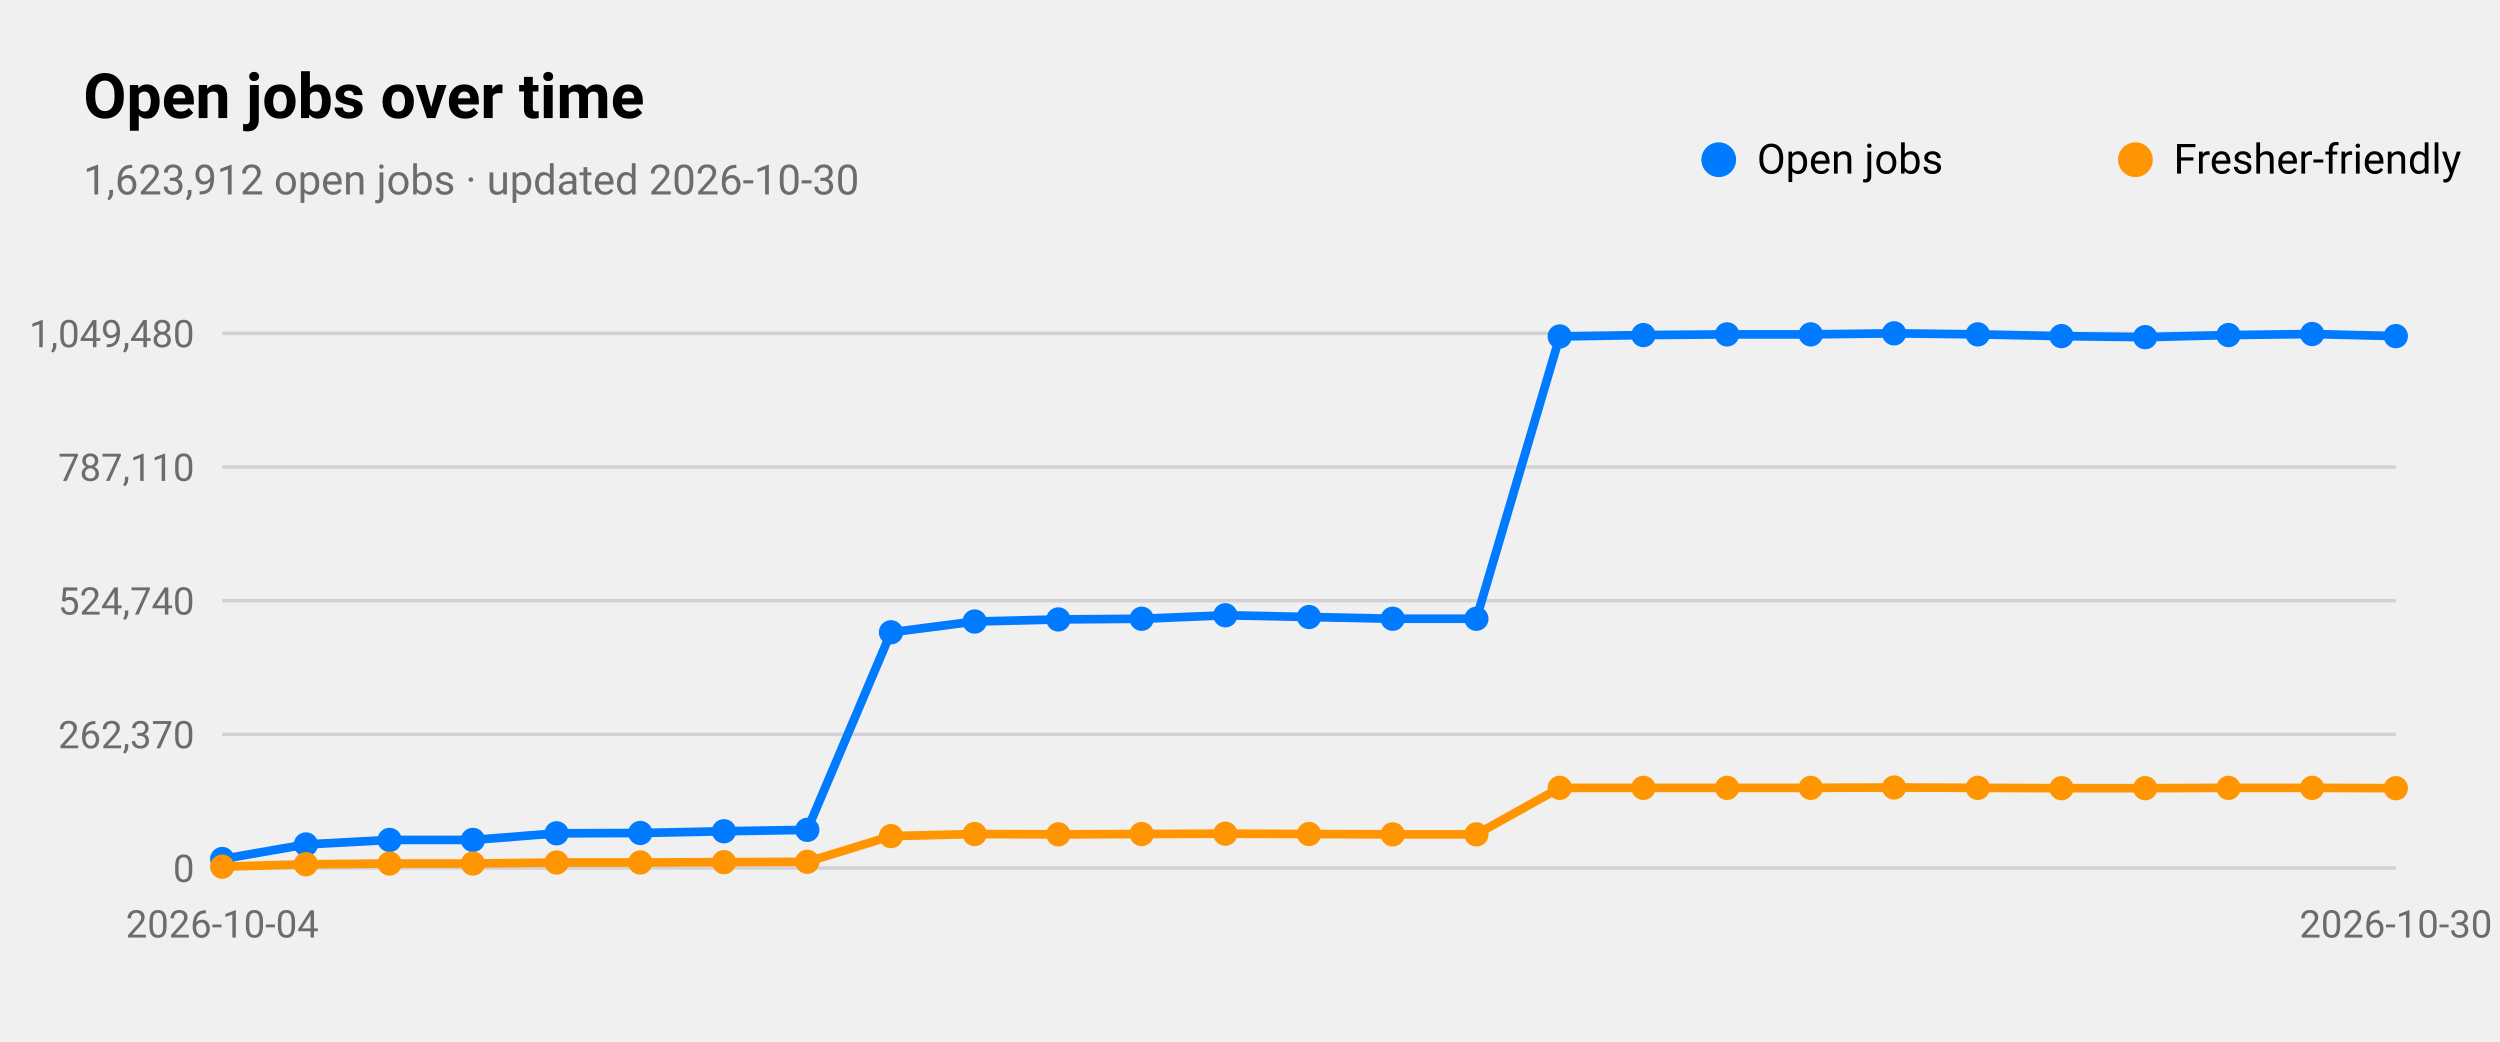
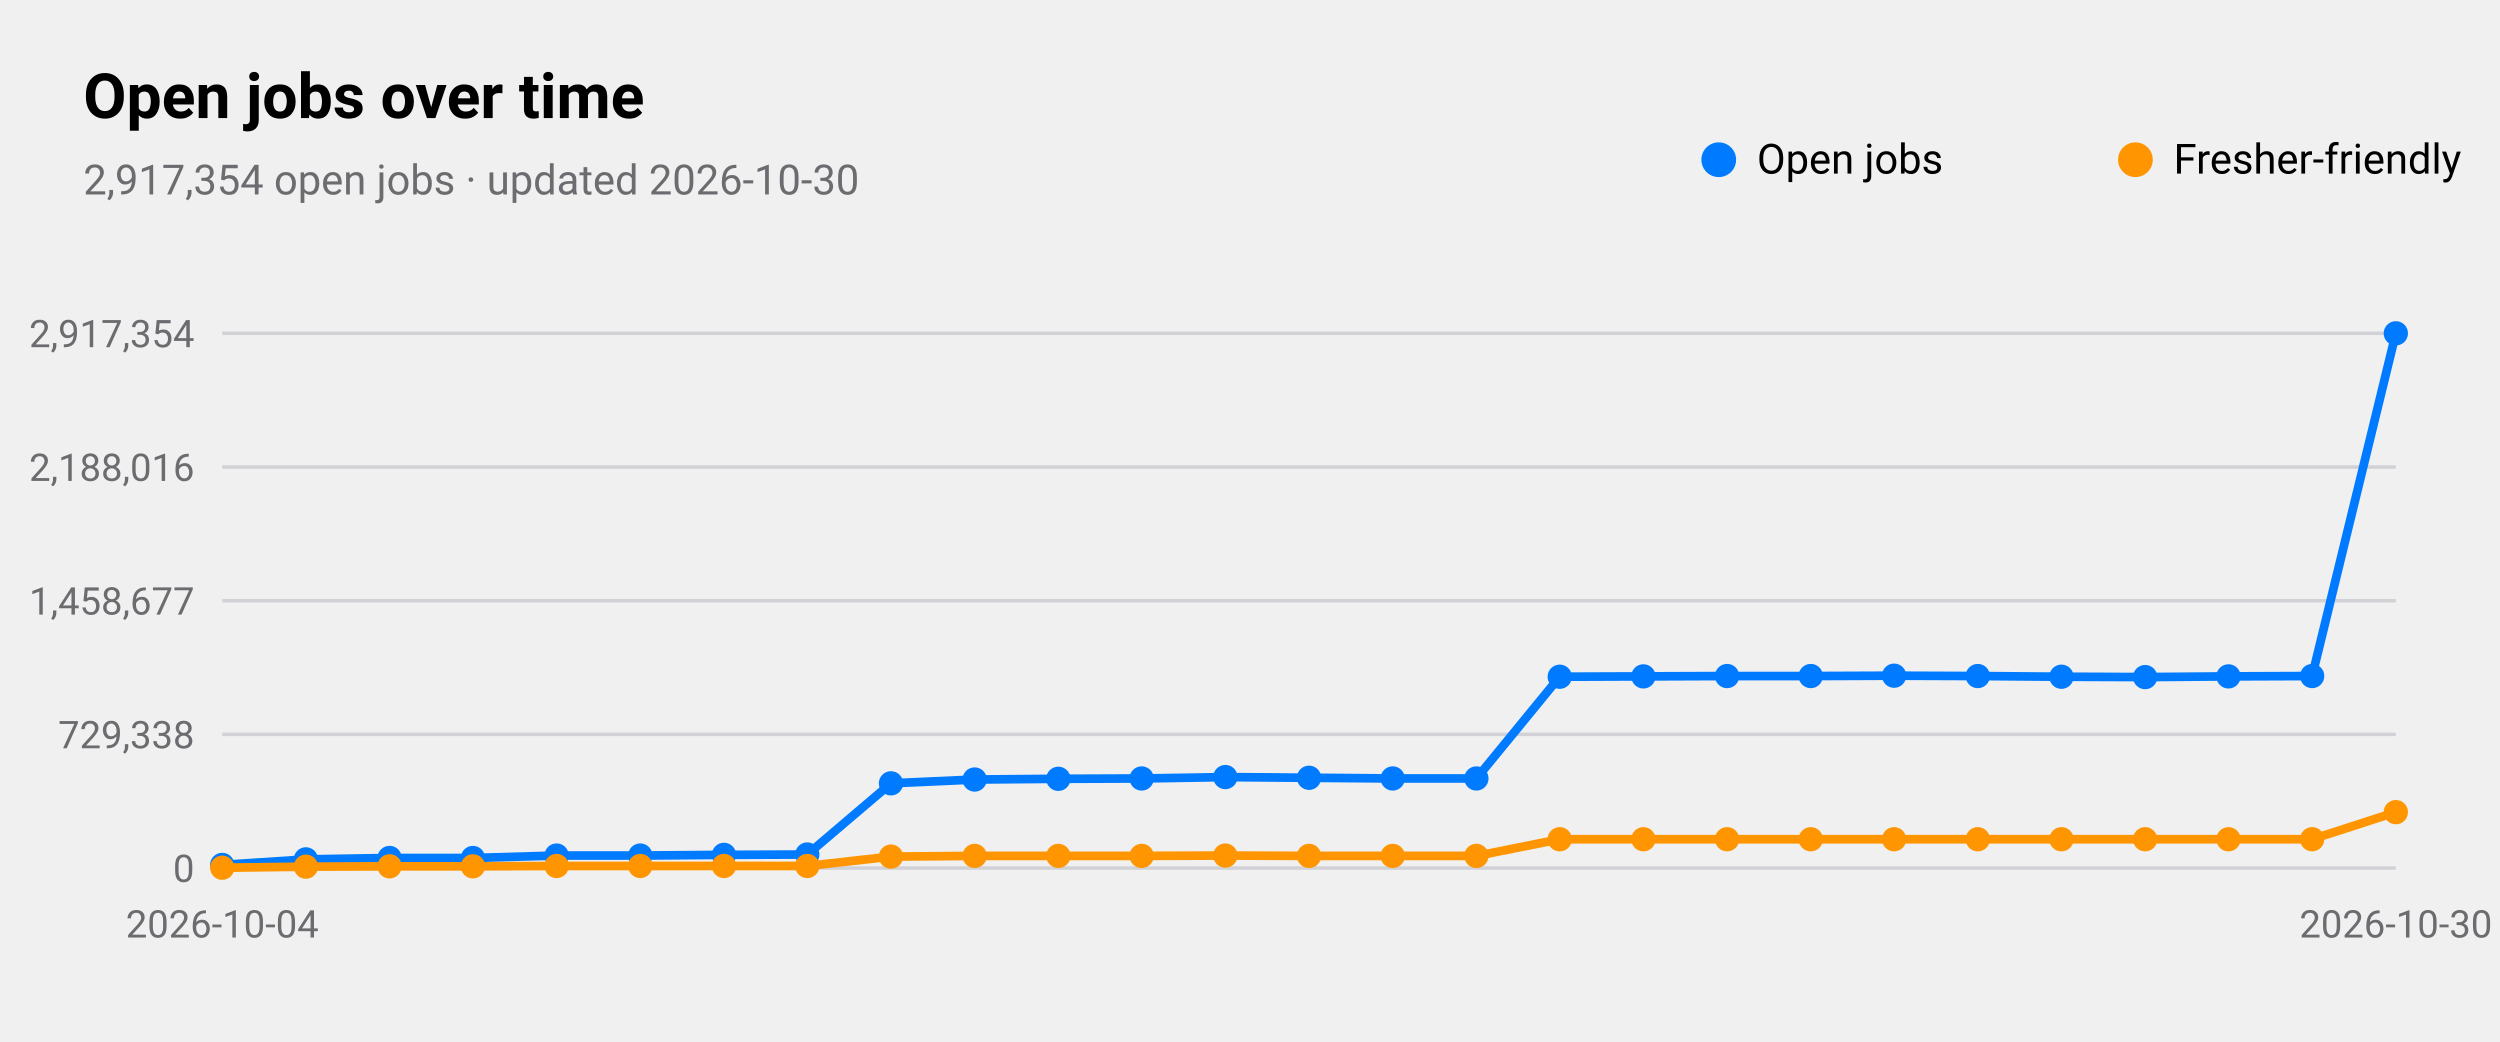
<svg xmlns="http://www.w3.org/2000/svg" viewBox="0 0 720 300" width="720" height="300" role="img" aria-label="Open jobs over time">
  <style>
text{font-family:-apple-system,BlinkMacSystemFont,"SF Pro Text","Helvetica Neue","Segoe UI",Roboto,sans-serif;fill:#000}
.sub,.val,.axis{fill:#6c6c70}.bar{fill:#007aff}.track{fill:#e5e5ea}.grid{stroke:#d1d1d6}
.l1{fill:none;stroke:#007aff;stroke-width:2.5}.d1{fill:#007aff}.l2{fill:none;stroke:#ff9500;stroke-width:2.5}.d2{fill:#ff9500}
.l3{fill:none;stroke:#34c759;stroke-width:2.5}.d3{fill:#34c759}.l4{fill:none;stroke:#af52de;stroke-width:2.5}.d4{fill:#af52de}
.l5{fill:none;stroke:#ff3b30;stroke-width:2.5}.d5{fill:#ff3b30}.l6{fill:none;stroke:#00b8d4;stroke-width:2.5}.d6{fill:#00b8d4}
@media(prefers-color-scheme:dark){text{fill:#fff}.sub,.val,.axis{fill:#98989d}.bar{fill:#0a84ff}.track{fill:#2c2c2e}.grid{stroke:#38383a}
.l1{stroke:#0a84ff}.d1{fill:#0a84ff}.l2{stroke:#ff9f0a}.d2{fill:#ff9f0a}
.l3{stroke:#30d158}.d3{fill:#30d158}.l4{stroke:#bf5af2}.d4{fill:#bf5af2}.l5{stroke:#ff453a}.d5{fill:#ff453a}.l6{stroke:#40cbe0}.d6{fill:#40cbe0}}
</style>
  <text x="24" y="34" font-size="18" font-weight="600">Open jobs over time</text>
-   <text class="sub" x="24" y="56" font-size="12">1,623,912 open jobs · updated 2026-10-30</text>
+   <text class="sub" x="24" y="56" font-size="12">2,917,354 open jobs · updated 2026-10-30</text>
  <line class="grid" x1="64" x2="690" y1="250.0" y2="250.0" />
  <text class="axis" x="56" y="254.0" font-size="11" text-anchor="end">0</text>
  <line class="grid" x1="64" x2="690" y1="211.5" y2="211.5" />
-   <text class="axis" x="56" y="215.5" font-size="11" text-anchor="end">262,370</text>
+   <text class="axis" x="56" y="215.5" font-size="11" text-anchor="end">729,338</text>
  <line class="grid" x1="64" x2="690" y1="173.0" y2="173.0" />
-   <text class="axis" x="56" y="177.0" font-size="11" text-anchor="end">524,740</text>
+   <text class="axis" x="56" y="177.0" font-size="11" text-anchor="end">1,458,677</text>
  <line class="grid" x1="64" x2="690" y1="134.5" y2="134.5" />
-   <text class="axis" x="56" y="138.5" font-size="11" text-anchor="end">787,110</text>
+   <text class="axis" x="56" y="138.5" font-size="11" text-anchor="end">2,188,016</text>
  <line class="grid" x1="64" x2="690" y1="96.0" y2="96.0" />
-   <text class="axis" x="56" y="100.0" font-size="11" text-anchor="end">1,049,480</text>
+   <text class="axis" x="56" y="100.0" font-size="11" text-anchor="end">2,917,354</text>
  <text class="axis" x="64.0" y="270" font-size="11" text-anchor="middle">2026-10-04</text>
  <text class="axis" x="690.0" y="270" font-size="11" text-anchor="middle">2026-10-30</text>
-   <polyline class="l1" points="64.0,247.4 88.1,243.2 112.2,241.9 136.2,241.9 160.3,240.0 184.4,239.9 208.5,239.4 232.5,239.0 256.6,182.1 280.7,179.0 304.8,178.4 328.8,178.2 352.9,177.2 377.0,177.7 401.1,178.2 425.2,178.2 449.2,96.9 473.3,96.5 497.4,96.3 521.5,96.3 545.5,96.0 569.6,96.3 593.7,96.8 617.8,97.1 641.8,96.5 665.9,96.2 690.0,96.8" />
-   <circle class="d1" cx="64.0" cy="247.4" r="3.5" />
-   <circle class="d1" cx="88.1" cy="243.2" r="3.5" />
-   <circle class="d1" cx="112.2" cy="241.9" r="3.5" />
-   <circle class="d1" cx="136.2" cy="241.9" r="3.5" />
-   <circle class="d1" cx="160.3" cy="240.0" r="3.5" />
-   <circle class="d1" cx="184.4" cy="239.9" r="3.5" />
-   <circle class="d1" cx="208.5" cy="239.4" r="3.5" />
-   <circle class="d1" cx="232.5" cy="239.0" r="3.5" />
-   <circle class="d1" cx="256.6" cy="182.1" r="3.5" />
-   <circle class="d1" cx="280.7" cy="179.0" r="3.5" />
-   <circle class="d1" cx="304.8" cy="178.4" r="3.5" />
-   <circle class="d1" cx="328.8" cy="178.2" r="3.5" />
-   <circle class="d1" cx="352.9" cy="177.2" r="3.5" />
-   <circle class="d1" cx="377.0" cy="177.7" r="3.5" />
-   <circle class="d1" cx="401.1" cy="178.2" r="3.5" />
-   <circle class="d1" cx="425.2" cy="178.2" r="3.5" />
-   <circle class="d1" cx="449.2" cy="96.9" r="3.5" />
-   <circle class="d1" cx="473.3" cy="96.5" r="3.5" />
-   <circle class="d1" cx="497.4" cy="96.3" r="3.5" />
-   <circle class="d1" cx="521.5" cy="96.3" r="3.5" />
-   <circle class="d1" cx="545.5" cy="96.0" r="3.5" />
-   <circle class="d1" cx="569.6" cy="96.3" r="3.5" />
-   <circle class="d1" cx="593.7" cy="96.8" r="3.5" />
-   <circle class="d1" cx="617.8" cy="97.1" r="3.5" />
-   <circle class="d1" cx="641.8" cy="96.5" r="3.5" />
-   <circle class="d1" cx="665.9" cy="96.2" r="3.5" />
-   <circle class="d1" cx="690.0" cy="96.8" r="3.5" />
+   <polyline class="l1" points="64.0,249.1 88.1,247.5 112.2,247.1 136.2,247.1 160.3,246.4 184.4,246.4 208.5,246.2 232.5,246.1 256.6,225.6 280.7,224.5 304.8,224.3 328.8,224.2 352.9,223.8 377.0,224.0 401.1,224.2 425.2,224.2 449.2,194.9 473.3,194.8 497.4,194.7 521.5,194.7 545.5,194.6 569.6,194.7 593.7,194.9 617.8,195.0 641.8,194.8 665.9,194.7 690.0,96.0" />
+   <circle class="d1" cx="64.0" cy="249.1" r="3.5" />
+   <circle class="d1" cx="88.1" cy="247.5" r="3.5" />
+   <circle class="d1" cx="112.2" cy="247.1" r="3.5" />
+   <circle class="d1" cx="136.2" cy="247.1" r="3.5" />
+   <circle class="d1" cx="160.3" cy="246.4" r="3.5" />
+   <circle class="d1" cx="184.4" cy="246.4" r="3.5" />
+   <circle class="d1" cx="208.5" cy="246.2" r="3.5" />
+   <circle class="d1" cx="232.5" cy="246.1" r="3.5" />
+   <circle class="d1" cx="256.6" cy="225.6" r="3.5" />
+   <circle class="d1" cx="280.7" cy="224.5" r="3.5" />
+   <circle class="d1" cx="304.8" cy="224.3" r="3.5" />
+   <circle class="d1" cx="328.8" cy="224.2" r="3.5" />
+   <circle class="d1" cx="352.9" cy="223.8" r="3.5" />
+   <circle class="d1" cx="377.0" cy="224.0" r="3.5" />
+   <circle class="d1" cx="401.1" cy="224.2" r="3.5" />
+   <circle class="d1" cx="425.2" cy="224.2" r="3.5" />
+   <circle class="d1" cx="449.2" cy="194.9" r="3.5" />
+   <circle class="d1" cx="473.3" cy="194.8" r="3.5" />
+   <circle class="d1" cx="497.4" cy="194.7" r="3.5" />
+   <circle class="d1" cx="521.5" cy="194.7" r="3.5" />
+   <circle class="d1" cx="545.5" cy="194.6" r="3.5" />
+   <circle class="d1" cx="569.6" cy="194.7" r="3.5" />
+   <circle class="d1" cx="593.7" cy="194.9" r="3.5" />
+   <circle class="d1" cx="617.8" cy="195.0" r="3.5" />
+   <circle class="d1" cx="641.8" cy="194.8" r="3.5" />
+   <circle class="d1" cx="665.9" cy="194.7" r="3.5" />
+   <circle class="d1" cx="690.0" cy="96.0" r="3.5" />
  <circle class="d1" cx="495" cy="46" r="5" />
  <text x="506" y="50" font-size="12">Open jobs</text>
-   <polyline class="l2" points="64.0,249.6 88.1,248.9 112.2,248.7 136.2,248.7 160.3,248.4 184.4,248.4 208.5,248.3 232.5,248.2 256.6,240.8 280.7,240.2 304.8,240.3 328.8,240.2 352.9,240.1 377.0,240.2 401.1,240.3 425.2,240.3 449.2,226.9 473.3,226.9 497.4,226.9 521.5,226.9 545.5,226.8 569.6,226.9 593.7,227.0 617.8,227.0 641.8,226.9 665.9,226.9 690.0,227.0" />
-   <circle class="d2" cx="64.0" cy="249.6" r="3.5" />
-   <circle class="d2" cx="88.1" cy="248.9" r="3.5" />
-   <circle class="d2" cx="112.2" cy="248.7" r="3.5" />
-   <circle class="d2" cx="136.2" cy="248.7" r="3.5" />
-   <circle class="d2" cx="160.3" cy="248.4" r="3.5" />
-   <circle class="d2" cx="184.4" cy="248.4" r="3.5" />
-   <circle class="d2" cx="208.5" cy="248.3" r="3.5" />
-   <circle class="d2" cx="232.5" cy="248.2" r="3.5" />
-   <circle class="d2" cx="256.6" cy="240.8" r="3.5" />
-   <circle class="d2" cx="280.7" cy="240.2" r="3.5" />
-   <circle class="d2" cx="304.8" cy="240.3" r="3.5" />
-   <circle class="d2" cx="328.8" cy="240.2" r="3.5" />
-   <circle class="d2" cx="352.9" cy="240.1" r="3.5" />
-   <circle class="d2" cx="377.0" cy="240.2" r="3.5" />
-   <circle class="d2" cx="401.1" cy="240.3" r="3.5" />
-   <circle class="d2" cx="425.2" cy="240.3" r="3.5" />
-   <circle class="d2" cx="449.2" cy="226.9" r="3.5" />
-   <circle class="d2" cx="473.3" cy="226.9" r="3.5" />
-   <circle class="d2" cx="497.4" cy="226.9" r="3.5" />
-   <circle class="d2" cx="521.5" cy="226.9" r="3.5" />
-   <circle class="d2" cx="545.5" cy="226.8" r="3.5" />
-   <circle class="d2" cx="569.6" cy="226.9" r="3.5" />
-   <circle class="d2" cx="593.7" cy="227.0" r="3.5" />
-   <circle class="d2" cx="617.8" cy="227.0" r="3.5" />
-   <circle class="d2" cx="641.8" cy="226.9" r="3.5" />
-   <circle class="d2" cx="665.9" cy="226.9" r="3.5" />
-   <circle class="d2" cx="690.0" cy="227.0" r="3.5" />
+   <polyline class="l2" points="64.0,249.9 88.1,249.6 112.2,249.5 136.2,249.5 160.3,249.4 184.4,249.4 208.5,249.4 232.5,249.4 256.6,246.7 280.7,246.5 304.8,246.5 328.8,246.5 352.9,246.4 377.0,246.5 401.1,246.5 425.2,246.5 449.2,241.7 473.3,241.7 497.4,241.7 521.5,241.7 545.5,241.7 569.6,241.7 593.7,241.7 617.8,241.7 641.8,241.7 665.9,241.7 690.0,233.9" />
+   <circle class="d2" cx="64.0" cy="249.9" r="3.5" />
+   <circle class="d2" cx="88.1" cy="249.6" r="3.5" />
+   <circle class="d2" cx="112.2" cy="249.5" r="3.5" />
+   <circle class="d2" cx="136.2" cy="249.5" r="3.5" />
+   <circle class="d2" cx="160.3" cy="249.4" r="3.5" />
+   <circle class="d2" cx="184.4" cy="249.4" r="3.5" />
+   <circle class="d2" cx="208.5" cy="249.4" r="3.5" />
+   <circle class="d2" cx="232.5" cy="249.4" r="3.5" />
+   <circle class="d2" cx="256.6" cy="246.7" r="3.5" />
+   <circle class="d2" cx="280.7" cy="246.5" r="3.5" />
+   <circle class="d2" cx="304.8" cy="246.5" r="3.5" />
+   <circle class="d2" cx="328.8" cy="246.5" r="3.5" />
+   <circle class="d2" cx="352.9" cy="246.4" r="3.5" />
+   <circle class="d2" cx="377.0" cy="246.5" r="3.5" />
+   <circle class="d2" cx="401.1" cy="246.5" r="3.5" />
+   <circle class="d2" cx="425.2" cy="246.5" r="3.5" />
+   <circle class="d2" cx="449.2" cy="241.7" r="3.5" />
+   <circle class="d2" cx="473.3" cy="241.7" r="3.5" />
+   <circle class="d2" cx="497.4" cy="241.7" r="3.5" />
+   <circle class="d2" cx="521.5" cy="241.7" r="3.5" />
+   <circle class="d2" cx="545.5" cy="241.7" r="3.5" />
+   <circle class="d2" cx="569.6" cy="241.7" r="3.5" />
+   <circle class="d2" cx="593.7" cy="241.7" r="3.5" />
+   <circle class="d2" cx="617.8" cy="241.7" r="3.5" />
+   <circle class="d2" cx="641.8" cy="241.7" r="3.5" />
+   <circle class="d2" cx="665.9" cy="241.7" r="3.5" />
+   <circle class="d2" cx="690.0" cy="233.9" r="3.5" />
  <circle class="d2" cx="615" cy="46" r="5" />
  <text x="626" y="50" font-size="12">Fresher-friendly</text>
</svg>
